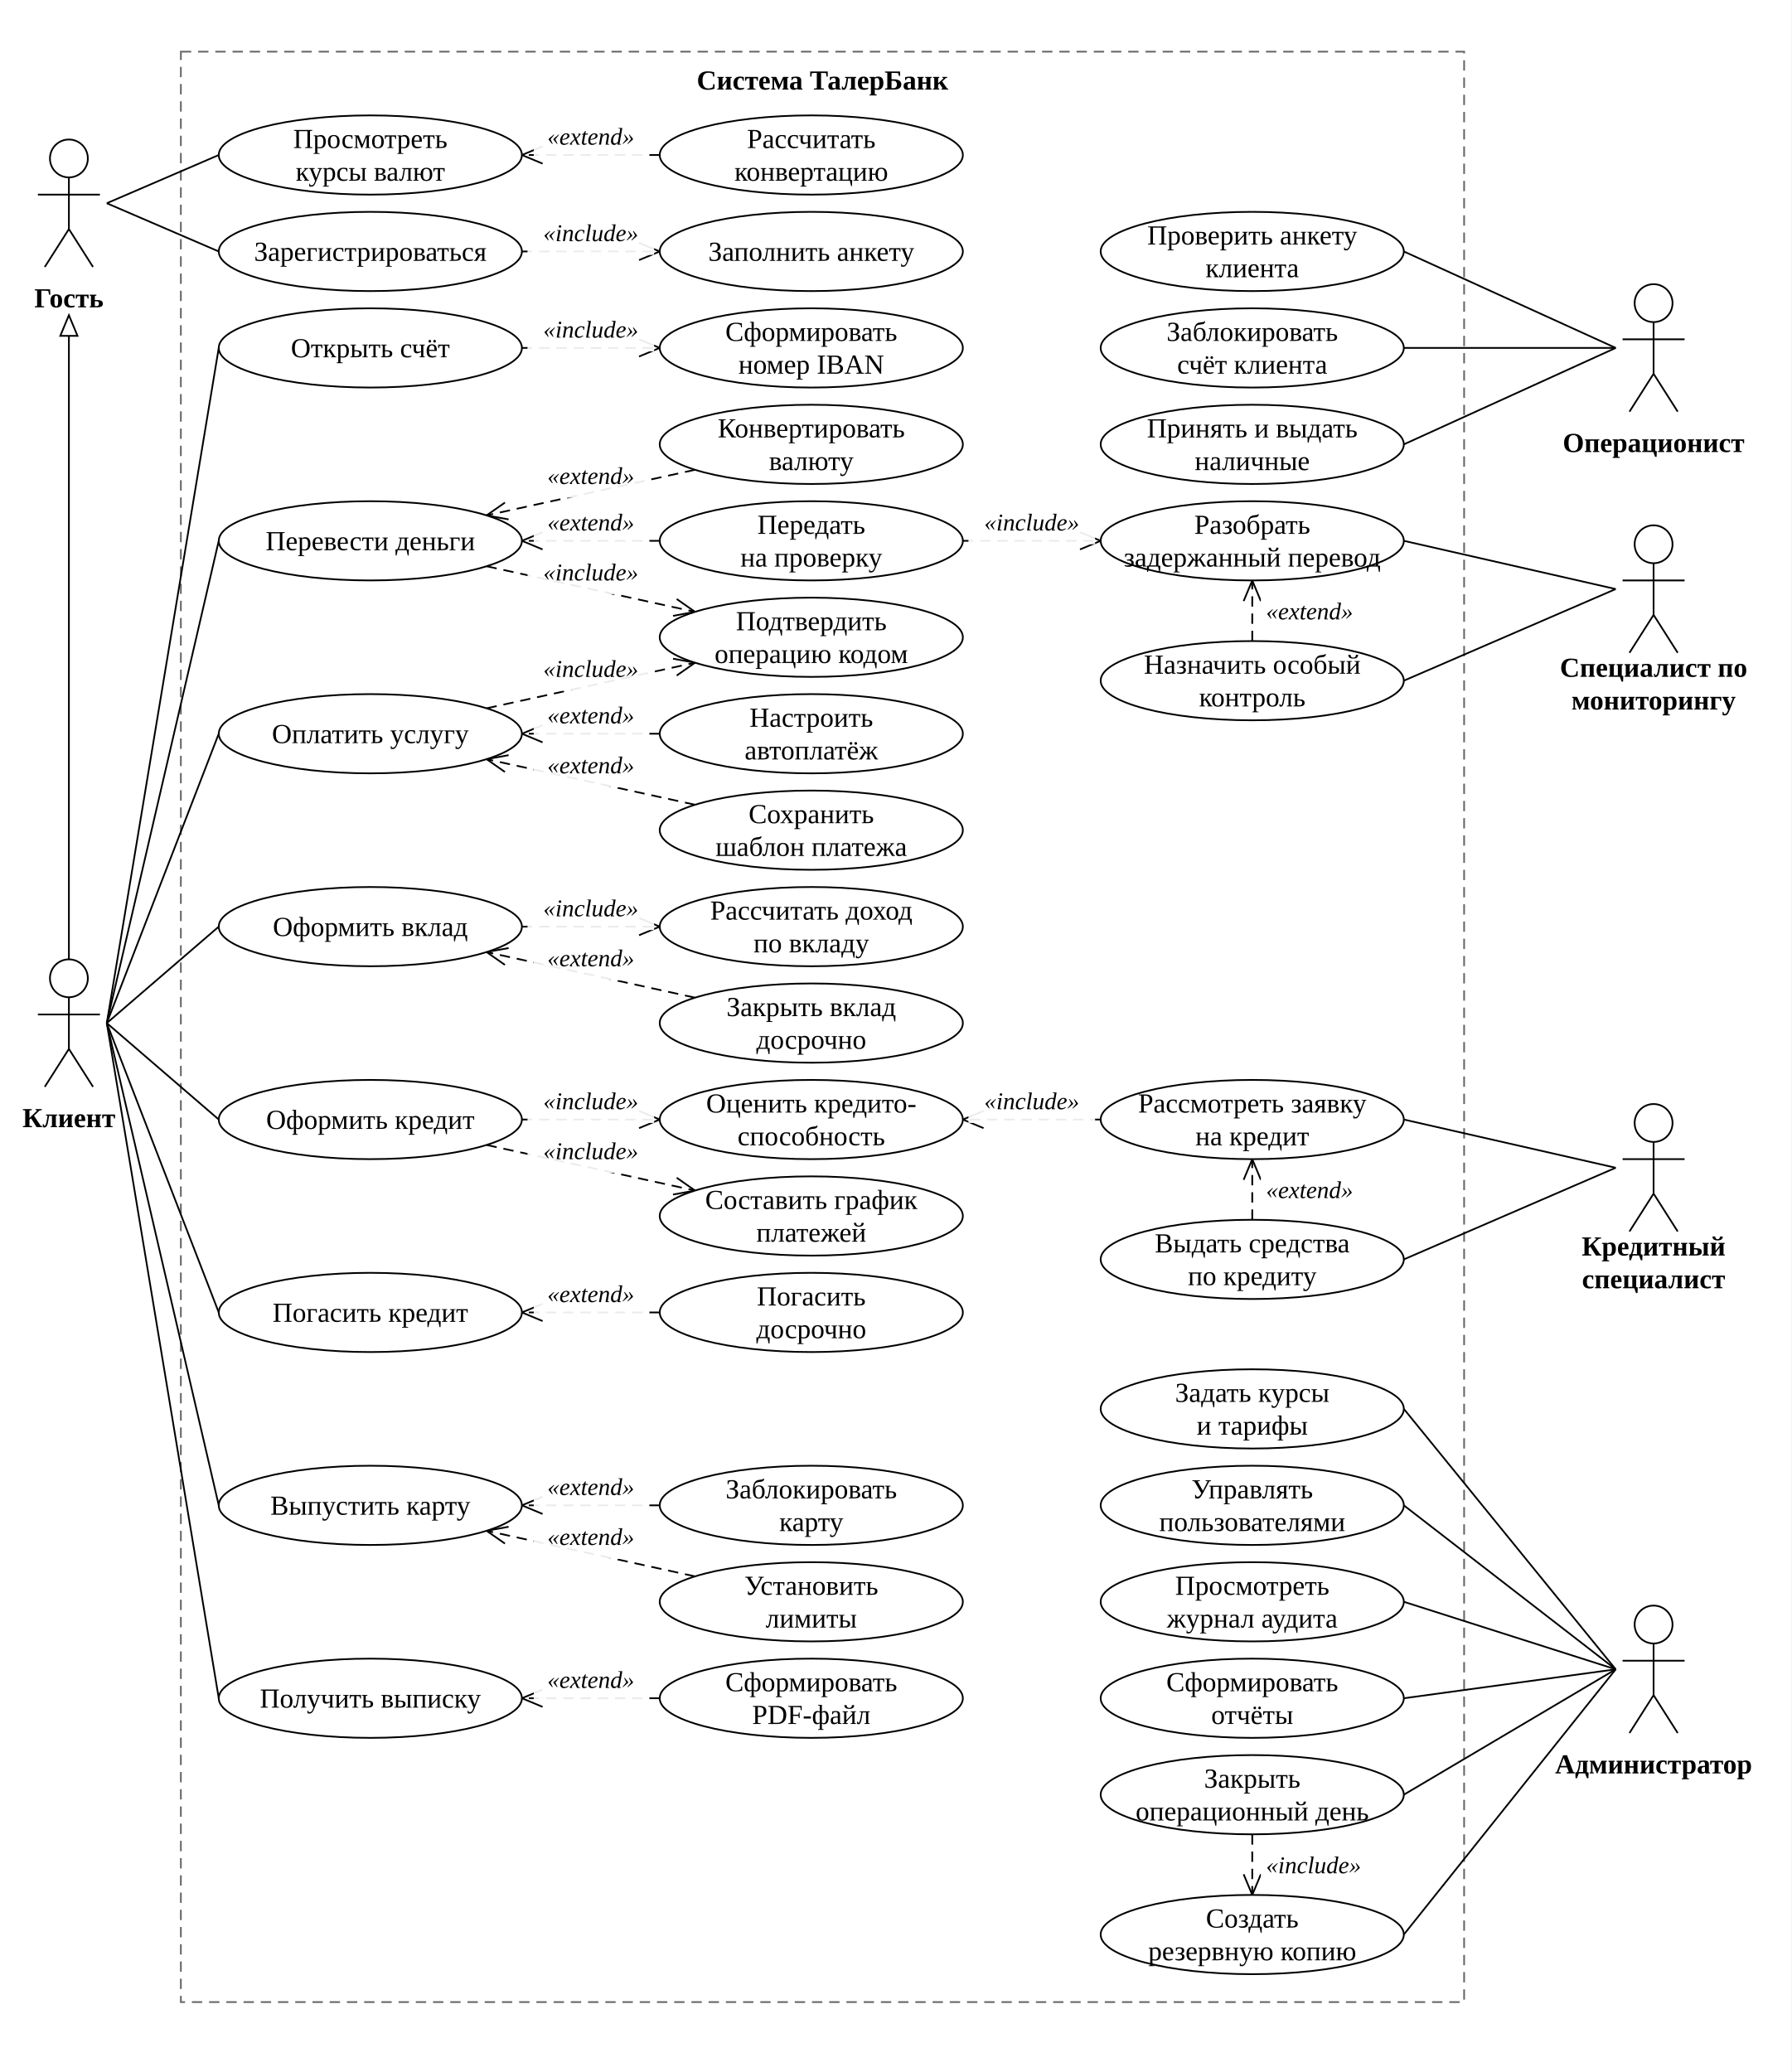
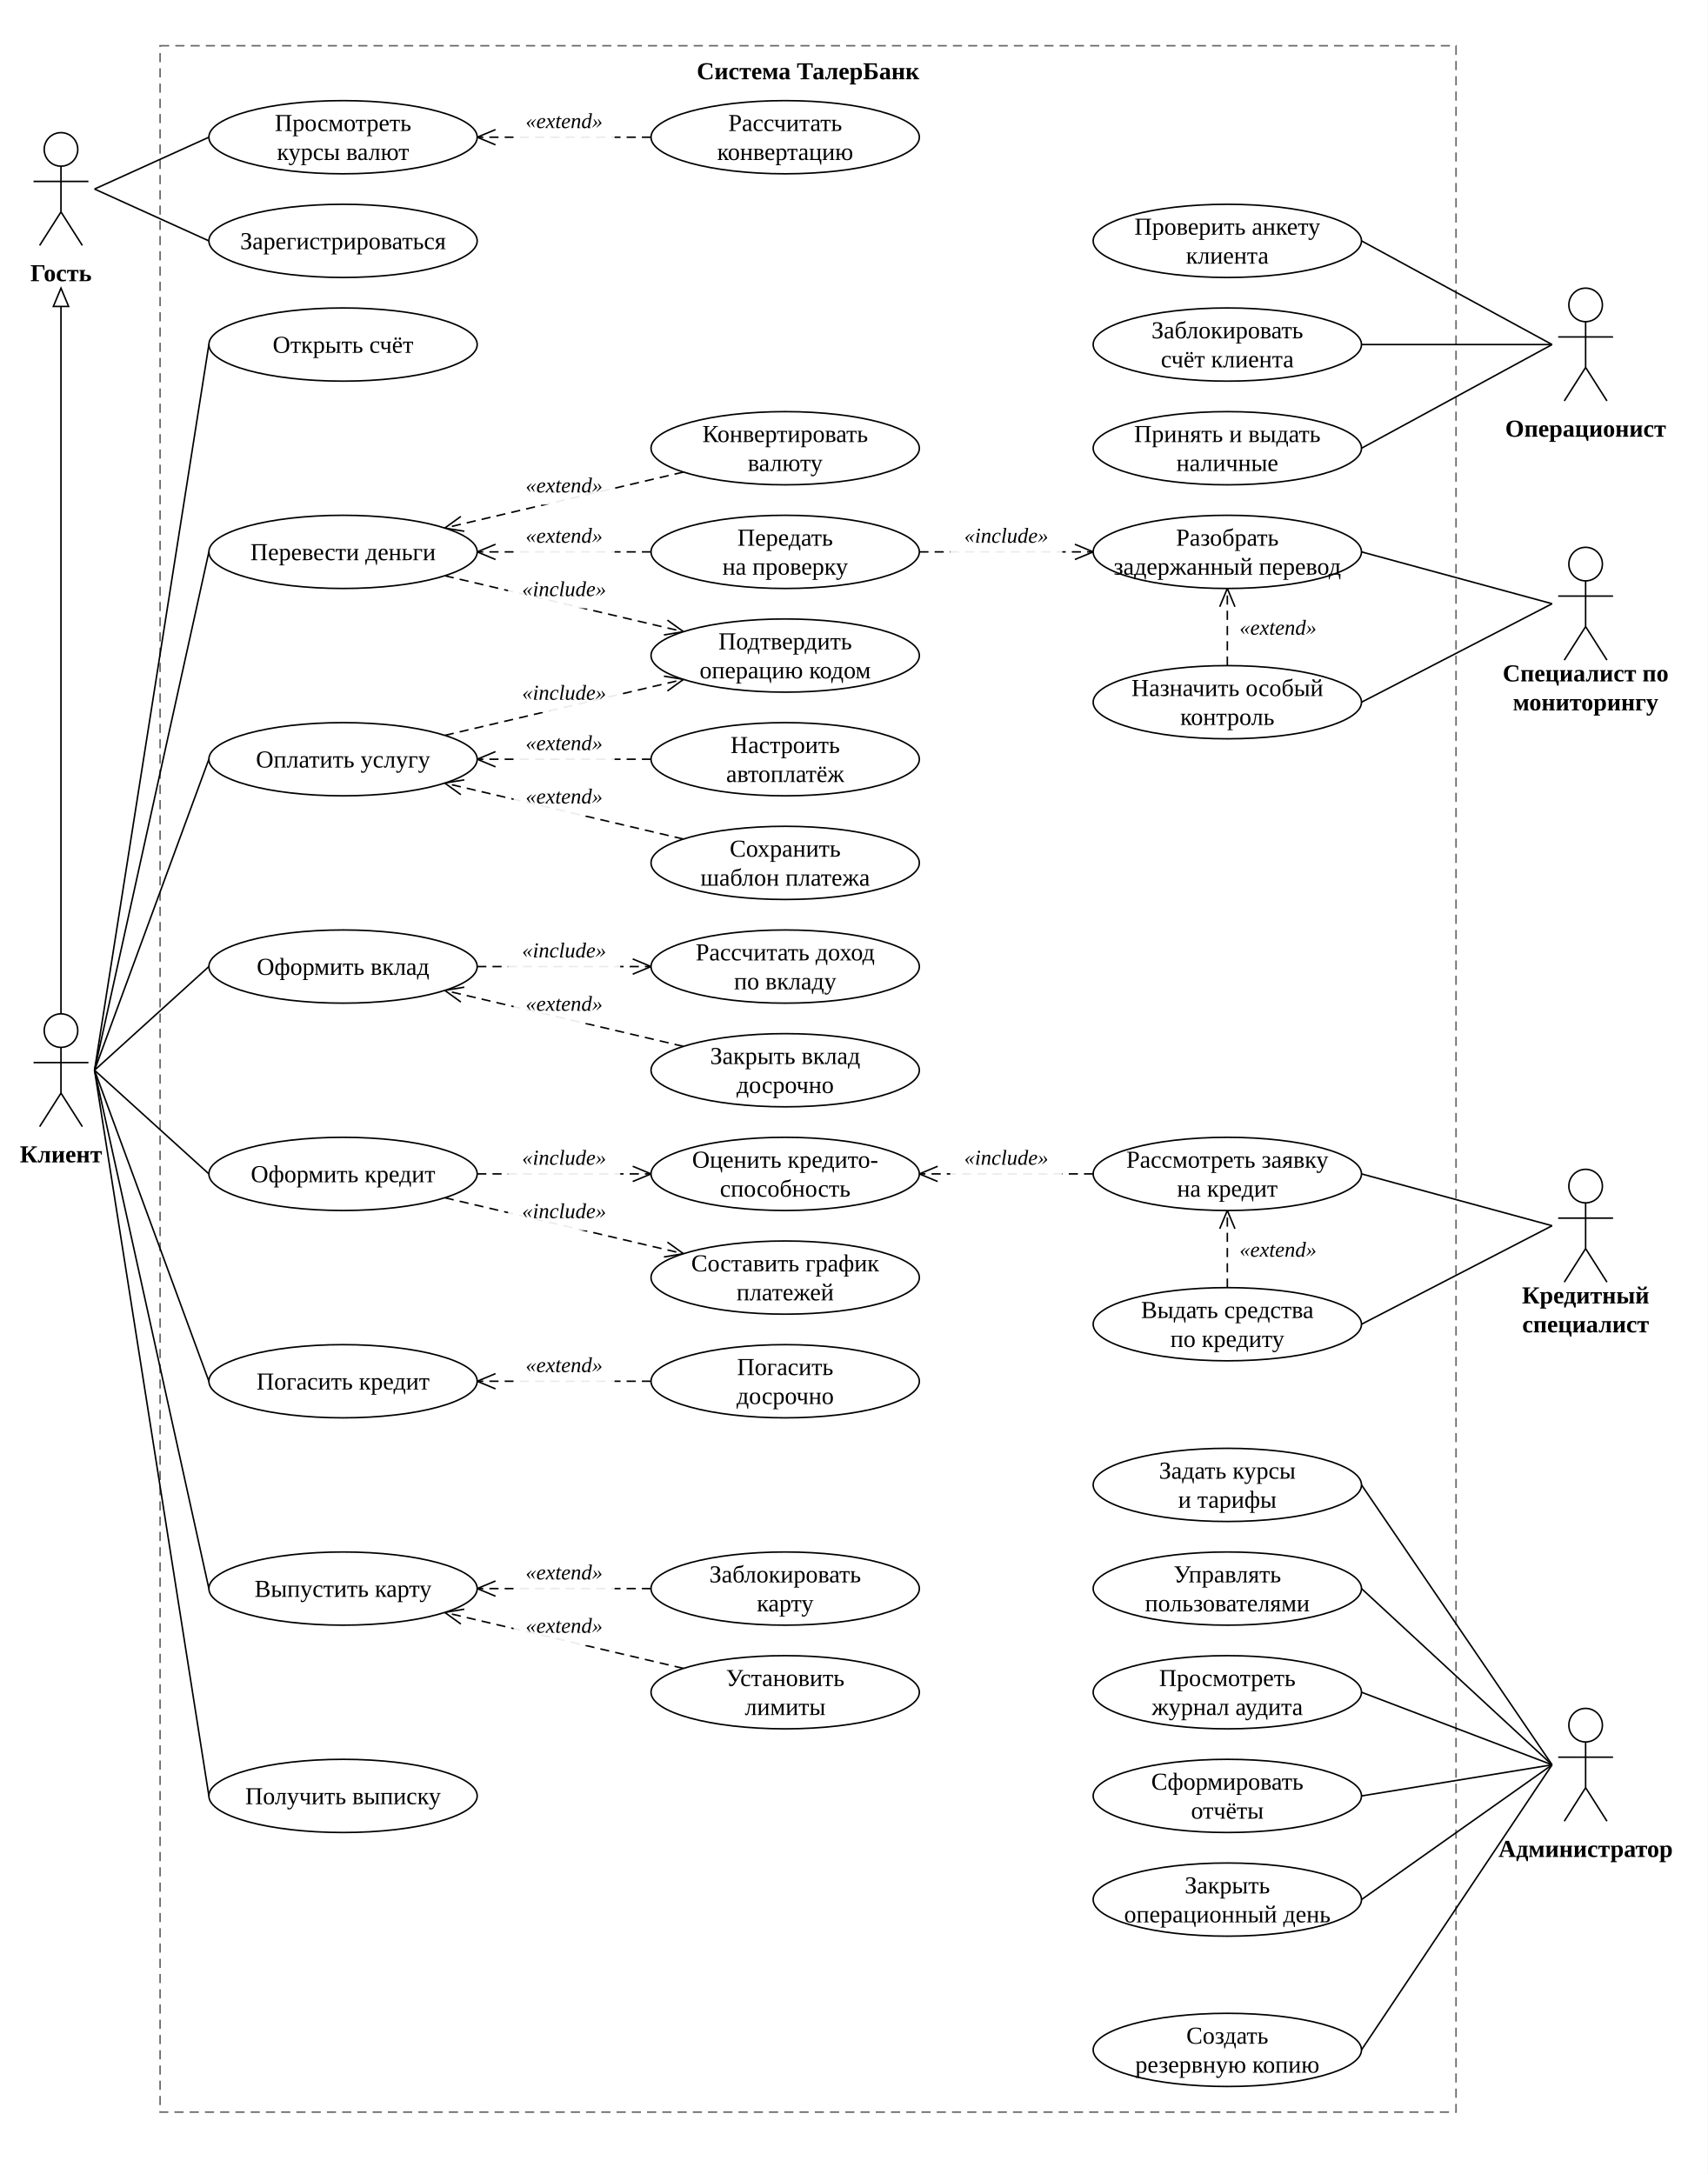
- <svg xmlns="http://www.w3.org/2000/svg" width="1040" height="1203" viewBox="0 0 1040 1203" font-family="Times New Roman, serif">
+ <svg xmlns="http://www.w3.org/2000/svg" width="1120" height="1426" viewBox="0 0 1120 1426" font-family="Times New Roman, serif">
  <rect width="100%" height="100%" fill="#ffffff" />
-   <rect x="105" y="30" width="745" height="1132.4" fill="none" stroke="#666" stroke-dasharray="6 4" />
-   <text x="477.5" y="52" font-size="16" font-weight="bold" text-anchor="middle">Система ТалерБанк</text>
-   <path d="M303,146 L383,146" fill="none" stroke="#000" stroke-dasharray="6 4" />
-   <polyline points="371,151 383,146 371,141" fill="none" stroke="#000" />
-   <rect x="306.24" y="126" width="73.52" height="22" fill="#fff" opacity="0.92" />
-   <text x="343" y="140" font-size="14" text-anchor="middle" font-style="italic">«include»</text>
-   <path d="M303,202 L383,202" fill="none" stroke="#000" stroke-dasharray="6 4" />
-   <polyline points="371,207 383,202 371,197" fill="none" stroke="#000" />
-   <rect x="306.24" y="182" width="73.52" height="22" fill="#fff" opacity="0.92" />
-   <text x="343" y="196" font-size="14" text-anchor="middle" font-style="italic">«include»</text>
-   <path d="M282.483,328.762 L403.517,355.238" fill="none" stroke="#000" stroke-dasharray="6 4" />
-   <polyline points="390.726,357.558 403.517,355.238 392.863,347.789" fill="none" stroke="#000" />
-   <rect x="306.24" y="323" width="73.52" height="22" fill="#fff" opacity="0.92" />
-   <text x="343" y="337" font-size="14" text-anchor="middle" font-style="italic">«include»</text>
-   <path d="M282.483,411.238 L403.517,384.762" fill="none" stroke="#000" stroke-dasharray="6 4" />
-   <polyline points="392.863,392.211 403.517,384.762 390.726,382.442" fill="none" stroke="#000" />
-   <rect x="306.24" y="379" width="73.52" height="22" fill="#fff" opacity="0.92" />
-   <text x="343" y="393" font-size="14" text-anchor="middle" font-style="italic">«include»</text>
-   <path d="M303,538 L383,538" fill="none" stroke="#000" stroke-dasharray="6 4" />
-   <polyline points="371,543 383,538 371,533" fill="none" stroke="#000" />
-   <rect x="306.24" y="518" width="73.52" height="22" fill="#fff" opacity="0.92" />
-   <text x="343" y="532" font-size="14" text-anchor="middle" font-style="italic">«include»</text>
-   <path d="M303,650 L383,650" fill="none" stroke="#000" stroke-dasharray="6 4" />
-   <polyline points="371,655 383,650 371,645" fill="none" stroke="#000" />
-   <rect x="306.24" y="630" width="73.52" height="22" fill="#fff" opacity="0.92" />
-   <text x="343" y="644" font-size="14" text-anchor="middle" font-style="italic">«include»</text>
-   <path d="M282.483,664.762 L403.517,691.238" fill="none" stroke="#000" stroke-dasharray="6 4" />
-   <polyline points="390.726,693.558 403.517,691.238 392.863,683.789" fill="none" stroke="#000" />
-   <rect x="306.24" y="659" width="73.52" height="22" fill="#fff" opacity="0.92" />
-   <text x="343" y="673" font-size="14" text-anchor="middle" font-style="italic">«include»</text>
-   <path d="M639,650 L559,650" fill="none" stroke="#000" stroke-dasharray="6 4" />
-   <polyline points="571,645 559,650 571,655" fill="none" stroke="#000" />
-   <rect x="562.24" y="630" width="73.52" height="22" fill="#fff" opacity="0.92" />
-   <text x="599" y="644" font-size="14" text-anchor="middle" font-style="italic">«include»</text>
-   <path d="M559,314 L639,314" fill="none" stroke="#000" stroke-dasharray="6 4" />
-   <polyline points="627,319 639,314 627,309" fill="none" stroke="#000" />
-   <rect x="562.24" y="294" width="73.52" height="22" fill="#fff" opacity="0.92" />
-   <text x="599" y="308" font-size="14" text-anchor="middle" font-style="italic">«include»</text>
-   <path d="M727,1065 L727,1100.2" fill="none" stroke="#000" stroke-dasharray="6 4" />
-   <polyline points="722,1088.2 727,1100.2 732,1088.2" fill="none" stroke="#000" />
-   <rect x="732" y="1073.6" width="73.52" height="22" fill="#fff" opacity="0.92" />
-   <text x="735" y="1087.6" font-size="14" text-anchor="start" font-style="italic">«include»</text>
-   <path d="M383,90 L303,90" fill="none" stroke="#000" stroke-dasharray="6 4" />
-   <polyline points="315,85 303,90 315,95" fill="none" stroke="#000" />
-   <rect x="309.88" y="70" width="66.24" height="22" fill="#fff" opacity="0.92" />
-   <text x="343" y="84" font-size="14" text-anchor="middle" font-style="italic">«extend»</text>
-   <path d="M403.517,272.762 L282.483,299.238" fill="none" stroke="#000" stroke-dasharray="6 4" />
-   <polyline points="293.137,291.789 282.483,299.238 295.274,301.558" fill="none" stroke="#000" />
-   <rect x="309.88" y="267" width="66.24" height="22" fill="#fff" opacity="0.92" />
-   <text x="343" y="281" font-size="14" text-anchor="middle" font-style="italic">«extend»</text>
-   <path d="M383,314 L303,314" fill="none" stroke="#000" stroke-dasharray="6 4" />
-   <polyline points="315,309 303,314 315,319" fill="none" stroke="#000" />
-   <rect x="309.88" y="294" width="66.24" height="22" fill="#fff" opacity="0.92" />
-   <text x="343" y="308" font-size="14" text-anchor="middle" font-style="italic">«extend»</text>
-   <path d="M383,426 L303,426" fill="none" stroke="#000" stroke-dasharray="6 4" />
-   <polyline points="315,421 303,426 315,431" fill="none" stroke="#000" />
-   <rect x="309.88" y="406" width="66.24" height="22" fill="#fff" opacity="0.92" />
-   <text x="343" y="420" font-size="14" text-anchor="middle" font-style="italic">«extend»</text>
-   <path d="M403.517,467.238 L282.483,440.762" fill="none" stroke="#000" stroke-dasharray="6 4" />
-   <polyline points="295.274,438.442 282.483,440.762 293.137,448.211" fill="none" stroke="#000" />
-   <rect x="309.88" y="435" width="66.24" height="22" fill="#fff" opacity="0.92" />
-   <text x="343" y="449" font-size="14" text-anchor="middle" font-style="italic">«extend»</text>
-   <path d="M403.517,579.238 L282.483,552.762" fill="none" stroke="#000" stroke-dasharray="6 4" />
-   <polyline points="295.274,550.442 282.483,552.762 293.137,560.211" fill="none" stroke="#000" />
-   <rect x="309.88" y="547" width="66.24" height="22" fill="#fff" opacity="0.92" />
-   <text x="343" y="561" font-size="14" text-anchor="middle" font-style="italic">«extend»</text>
-   <path d="M383,762 L303,762" fill="none" stroke="#000" stroke-dasharray="6 4" />
-   <polyline points="315,757 303,762 315,767" fill="none" stroke="#000" />
-   <rect x="309.88" y="742" width="66.24" height="22" fill="#fff" opacity="0.92" />
-   <text x="343" y="756" font-size="14" text-anchor="middle" font-style="italic">«extend»</text>
-   <path d="M383,874 L303,874" fill="none" stroke="#000" stroke-dasharray="6 4" />
-   <polyline points="315,869 303,874 315,879" fill="none" stroke="#000" />
-   <rect x="309.88" y="854" width="66.24" height="22" fill="#fff" opacity="0.92" />
-   <text x="343" y="868" font-size="14" text-anchor="middle" font-style="italic">«extend»</text>
-   <path d="M403.517,915.238 L282.483,888.762" fill="none" stroke="#000" stroke-dasharray="6 4" />
-   <polyline points="295.274,886.442 282.483,888.762 293.137,896.211" fill="none" stroke="#000" />
-   <rect x="309.88" y="883" width="66.24" height="22" fill="#fff" opacity="0.92" />
-   <text x="343" y="897" font-size="14" text-anchor="middle" font-style="italic">«extend»</text>
-   <path d="M383,986 L303,986" fill="none" stroke="#000" stroke-dasharray="6 4" />
-   <polyline points="315,981 303,986 315,991" fill="none" stroke="#000" />
-   <rect x="309.88" y="966" width="66.24" height="22" fill="#fff" opacity="0.92" />
-   <text x="343" y="980" font-size="14" text-anchor="middle" font-style="italic">«extend»</text>
-   <path d="M727,372.2 L727,337" fill="none" stroke="#000" stroke-dasharray="6 4" />
-   <polyline points="732,349 727,337 722,349" fill="none" stroke="#000" />
-   <rect x="732" y="345.6" width="66.24" height="22" fill="#fff" opacity="0.92" />
-   <text x="735" y="359.6" font-size="14" text-anchor="start" font-style="italic">«extend»</text>
-   <path d="M727,708.2 L727,673" fill="none" stroke="#000" stroke-dasharray="6 4" />
-   <polyline points="732,685 727,673 722,685" fill="none" stroke="#000" />
-   <rect x="732" y="681.6" width="66.24" height="22" fill="#fff" opacity="0.92" />
-   <text x="735" y="695.6" font-size="14" text-anchor="start" font-style="italic">«extend»</text>
-   <path d="M40,557 L40,183" fill="none" stroke="#000" />
-   <polygon points="40,183 45,195 35,195" fill="#fff" stroke="#000" />
-   <path d="M62,118 L127,90" fill="none" stroke="#000" />
-   <path d="M62,118 L127,146" fill="none" stroke="#000" />
-   <path d="M62,594 L127,202" fill="none" stroke="#000" />
-   <path d="M62,594 L127,314" fill="none" stroke="#000" />
-   <path d="M62,594 L127,426" fill="none" stroke="#000" />
-   <path d="M62,594 L127,538" fill="none" stroke="#000" />
-   <path d="M62,594 L127,650" fill="none" stroke="#000" />
-   <path d="M62,594 L127,762" fill="none" stroke="#000" />
-   <path d="M62,594 L127,874" fill="none" stroke="#000" />
-   <path d="M62,594 L127,986" fill="none" stroke="#000" />
-   <path d="M938,202 L815,146" fill="none" stroke="#000" />
-   <path d="M938,202 L815,202" fill="none" stroke="#000" />
-   <path d="M938,202 L815,258" fill="none" stroke="#000" />
-   <path d="M938,342 L815,314" fill="none" stroke="#000" />
-   <path d="M938,342 L815,395.2" fill="none" stroke="#000" />
-   <path d="M938,678 L815,650" fill="none" stroke="#000" />
-   <path d="M938,678 L815,731.2" fill="none" stroke="#000" />
-   <path d="M938,969.2 L815,818" fill="none" stroke="#000" />
-   <path d="M938,969.2 L815,874" fill="none" stroke="#000" />
-   <path d="M938,969.2 L815,930" fill="none" stroke="#000" />
-   <path d="M938,969.2 L815,986" fill="none" stroke="#000" />
-   <path d="M938,969.2 L815,1042" fill="none" stroke="#000" />
-   <path d="M938,969.2 L815,1123.2" fill="none" stroke="#000" />
-   <ellipse cx="215" cy="90" rx="88" ry="23" fill="#fff" stroke="#000" />
-   <text x="215" y="85.94" font-size="16" text-anchor="middle">Просмотреть</text>
-   <text x="215" y="104.94" font-size="16" text-anchor="middle">курсы валют</text>
-   <ellipse cx="215" cy="146" rx="88" ry="23" fill="#fff" stroke="#000" />
-   <text x="215" y="151.44" font-size="16" text-anchor="middle">Зарегистрироваться</text>
-   <ellipse cx="215" cy="202" rx="88" ry="23" fill="#fff" stroke="#000" />
-   <text x="215" y="207.44" font-size="16" text-anchor="middle">Открыть счёт</text>
-   <ellipse cx="215" cy="314" rx="88" ry="23" fill="#fff" stroke="#000" />
-   <text x="215" y="319.44" font-size="16" text-anchor="middle">Перевести деньги</text>
-   <ellipse cx="215" cy="426" rx="88" ry="23" fill="#fff" stroke="#000" />
-   <text x="215" y="431.44" font-size="16" text-anchor="middle">Оплатить услугу</text>
-   <ellipse cx="215" cy="538" rx="88" ry="23" fill="#fff" stroke="#000" />
-   <text x="215" y="543.44" font-size="16" text-anchor="middle">Оформить вклад</text>
-   <ellipse cx="215" cy="650" rx="88" ry="23" fill="#fff" stroke="#000" />
-   <text x="215" y="655.44" font-size="16" text-anchor="middle">Оформить кредит</text>
-   <ellipse cx="215" cy="762" rx="88" ry="23" fill="#fff" stroke="#000" />
-   <text x="215" y="767.44" font-size="16" text-anchor="middle">Погасить кредит</text>
-   <ellipse cx="215" cy="874" rx="88" ry="23" fill="#fff" stroke="#000" />
-   <text x="215" y="879.44" font-size="16" text-anchor="middle">Выпустить карту</text>
-   <ellipse cx="215" cy="986" rx="88" ry="23" fill="#fff" stroke="#000" />
-   <text x="215" y="991.44" font-size="16" text-anchor="middle">Получить выписку</text>
-   <ellipse cx="471" cy="90" rx="88" ry="23" fill="#fff" stroke="#000" />
-   <text x="471" y="85.94" font-size="16" text-anchor="middle">Рассчитать</text>
-   <text x="471" y="104.94" font-size="16" text-anchor="middle">конвертацию</text>
-   <ellipse cx="471" cy="146" rx="88" ry="23" fill="#fff" stroke="#000" />
-   <text x="471" y="151.44" font-size="16" text-anchor="middle">Заполнить анкету</text>
-   <ellipse cx="471" cy="202" rx="88" ry="23" fill="#fff" stroke="#000" />
-   <text x="471" y="197.94" font-size="16" text-anchor="middle">Сформировать</text>
-   <text x="471" y="216.94" font-size="16" text-anchor="middle">номер IBAN</text>
-   <ellipse cx="471" cy="258" rx="88" ry="23" fill="#fff" stroke="#000" />
-   <text x="471" y="253.94" font-size="16" text-anchor="middle">Конвертировать</text>
-   <text x="471" y="272.94" font-size="16" text-anchor="middle">валюту</text>
-   <ellipse cx="471" cy="314" rx="88" ry="23" fill="#fff" stroke="#000" />
-   <text x="471" y="309.94" font-size="16" text-anchor="middle">Передать</text>
-   <text x="471" y="328.94" font-size="16" text-anchor="middle">на проверку</text>
-   <ellipse cx="471" cy="370" rx="88" ry="23" fill="#fff" stroke="#000" />
-   <text x="471" y="365.94" font-size="16" text-anchor="middle">Подтвердить</text>
-   <text x="471" y="384.94" font-size="16" text-anchor="middle">операцию кодом</text>
-   <ellipse cx="471" cy="426" rx="88" ry="23" fill="#fff" stroke="#000" />
-   <text x="471" y="421.94" font-size="16" text-anchor="middle">Настроить</text>
-   <text x="471" y="440.94" font-size="16" text-anchor="middle">автоплатёж</text>
-   <ellipse cx="471" cy="482" rx="88" ry="23" fill="#fff" stroke="#000" />
-   <text x="471" y="477.94" font-size="16" text-anchor="middle">Сохранить</text>
-   <text x="471" y="496.94" font-size="16" text-anchor="middle">шаблон платежа</text>
-   <ellipse cx="471" cy="538" rx="88" ry="23" fill="#fff" stroke="#000" />
-   <text x="471" y="533.94" font-size="16" text-anchor="middle">Рассчитать доход</text>
-   <text x="471" y="552.94" font-size="16" text-anchor="middle">по вкладу</text>
-   <ellipse cx="471" cy="594" rx="88" ry="23" fill="#fff" stroke="#000" />
-   <text x="471" y="589.94" font-size="16" text-anchor="middle">Закрыть вклад</text>
-   <text x="471" y="608.94" font-size="16" text-anchor="middle">досрочно</text>
-   <ellipse cx="471" cy="650" rx="88" ry="23" fill="#fff" stroke="#000" />
-   <text x="471" y="645.94" font-size="16" text-anchor="middle">Оценить кредито-</text>
-   <text x="471" y="664.94" font-size="16" text-anchor="middle">способность</text>
-   <ellipse cx="471" cy="706" rx="88" ry="23" fill="#fff" stroke="#000" />
-   <text x="471" y="701.94" font-size="16" text-anchor="middle">Составить график</text>
-   <text x="471" y="720.94" font-size="16" text-anchor="middle">платежей</text>
-   <ellipse cx="471" cy="762" rx="88" ry="23" fill="#fff" stroke="#000" />
-   <text x="471" y="757.94" font-size="16" text-anchor="middle">Погасить</text>
-   <text x="471" y="776.94" font-size="16" text-anchor="middle">досрочно</text>
-   <ellipse cx="471" cy="874" rx="88" ry="23" fill="#fff" stroke="#000" />
-   <text x="471" y="869.94" font-size="16" text-anchor="middle">Заблокировать</text>
-   <text x="471" y="888.94" font-size="16" text-anchor="middle">карту</text>
-   <ellipse cx="471" cy="930" rx="88" ry="23" fill="#fff" stroke="#000" />
-   <text x="471" y="925.94" font-size="16" text-anchor="middle">Установить</text>
-   <text x="471" y="944.94" font-size="16" text-anchor="middle">лимиты</text>
-   <ellipse cx="471" cy="986" rx="88" ry="23" fill="#fff" stroke="#000" />
-   <text x="471" y="981.94" font-size="16" text-anchor="middle">Сформировать</text>
-   <text x="471" y="1000.94" font-size="16" text-anchor="middle">PDF-файл</text>
-   <ellipse cx="727" cy="146" rx="88" ry="23" fill="#fff" stroke="#000" />
-   <text x="727" y="141.94" font-size="16" text-anchor="middle">Проверить анкету</text>
-   <text x="727" y="160.94" font-size="16" text-anchor="middle">клиента</text>
-   <ellipse cx="727" cy="202" rx="88" ry="23" fill="#fff" stroke="#000" />
-   <text x="727" y="197.94" font-size="16" text-anchor="middle">Заблокировать</text>
-   <text x="727" y="216.94" font-size="16" text-anchor="middle">счёт клиента</text>
-   <ellipse cx="727" cy="258" rx="88" ry="23" fill="#fff" stroke="#000" />
-   <text x="727" y="253.94" font-size="16" text-anchor="middle">Принять и выдать</text>
-   <text x="727" y="272.94" font-size="16" text-anchor="middle">наличные</text>
-   <ellipse cx="727" cy="314" rx="88" ry="23" fill="#fff" stroke="#000" />
-   <text x="727" y="309.94" font-size="16" text-anchor="middle">Разобрать</text>
-   <text x="727" y="328.94" font-size="16" text-anchor="middle">задержанный перевод</text>
-   <ellipse cx="727" cy="395.2" rx="88" ry="23" fill="#fff" stroke="#000" />
-   <text x="727" y="391.14" font-size="16" text-anchor="middle">Назначить особый</text>
-   <text x="727" y="410.14" font-size="16" text-anchor="middle">контроль</text>
-   <ellipse cx="727" cy="650" rx="88" ry="23" fill="#fff" stroke="#000" />
-   <text x="727" y="645.94" font-size="16" text-anchor="middle">Рассмотреть заявку</text>
-   <text x="727" y="664.94" font-size="16" text-anchor="middle">на кредит</text>
-   <ellipse cx="727" cy="731.2" rx="88" ry="23" fill="#fff" stroke="#000" />
-   <text x="727" y="727.14" font-size="16" text-anchor="middle">Выдать средства</text>
-   <text x="727" y="746.14" font-size="16" text-anchor="middle">по кредиту</text>
-   <ellipse cx="727" cy="818" rx="88" ry="23" fill="#fff" stroke="#000" />
-   <text x="727" y="813.94" font-size="16" text-anchor="middle">Задать курсы</text>
-   <text x="727" y="832.94" font-size="16" text-anchor="middle">и тарифы</text>
-   <ellipse cx="727" cy="874" rx="88" ry="23" fill="#fff" stroke="#000" />
-   <text x="727" y="869.94" font-size="16" text-anchor="middle">Управлять</text>
-   <text x="727" y="888.94" font-size="16" text-anchor="middle">пользователями</text>
-   <ellipse cx="727" cy="930" rx="88" ry="23" fill="#fff" stroke="#000" />
-   <text x="727" y="925.94" font-size="16" text-anchor="middle">Просмотреть</text>
-   <text x="727" y="944.94" font-size="16" text-anchor="middle">журнал аудита</text>
-   <ellipse cx="727" cy="986" rx="88" ry="23" fill="#fff" stroke="#000" />
-   <text x="727" y="981.94" font-size="16" text-anchor="middle">Сформировать</text>
-   <text x="727" y="1000.94" font-size="16" text-anchor="middle">отчёты</text>
-   <ellipse cx="727" cy="1042" rx="88" ry="23" fill="#fff" stroke="#000" />
-   <text x="727" y="1037.94" font-size="16" text-anchor="middle">Закрыть</text>
-   <text x="727" y="1056.94" font-size="16" text-anchor="middle">операционный день</text>
-   <ellipse cx="727" cy="1123.2" rx="88" ry="23" fill="#fff" stroke="#000" />
-   <text x="727" y="1119.14" font-size="16" text-anchor="middle">Создать</text>
-   <text x="727" y="1138.14" font-size="16" text-anchor="middle">резервную копию</text>
-   <circle cx="40" cy="92" r="11" fill="#fff" stroke="#000" />
-   <path d="M40,103 V133 M22,113 H58 M40,133 L26,155 M40,133 L54,155" stroke="#000" fill="none" />
-   <text x="40" y="178.44" font-size="16" text-anchor="middle" font-weight="bold">Гость</text>
-   <circle cx="40" cy="568" r="11" fill="#fff" stroke="#000" />
-   <path d="M40,579 V609 M22,589 H58 M40,609 L26,631 M40,609 L54,631" stroke="#000" fill="none" />
-   <text x="40" y="654.44" font-size="16" text-anchor="middle" font-weight="bold">Клиент</text>
-   <circle cx="960" cy="176" r="11" fill="#fff" stroke="#000" />
-   <path d="M960,187 V217 M942,197 H978 M960,217 L946,239 M960,217 L974,239" stroke="#000" fill="none" />
-   <text x="960" y="262.44" font-size="16" text-anchor="middle" font-weight="bold">Операционист</text>
-   <circle cx="960" cy="316" r="11" fill="#fff" stroke="#000" />
-   <path d="M960,327 V357 M942,337 H978 M960,357 L946,379 M960,357 L974,379" stroke="#000" fill="none" />
-   <text x="960" y="392.94" font-size="16" text-anchor="middle" font-weight="bold">Специалист по</text>
-   <text x="960" y="411.94" font-size="16" text-anchor="middle" font-weight="bold">мониторингу</text>
-   <circle cx="960" cy="652" r="11" fill="#fff" stroke="#000" />
-   <path d="M960,663 V693 M942,673 H978 M960,693 L946,715 M960,693 L974,715" stroke="#000" fill="none" />
-   <text x="960" y="728.94" font-size="16" text-anchor="middle" font-weight="bold">Кредитный</text>
-   <text x="960" y="747.94" font-size="16" text-anchor="middle" font-weight="bold">специалист</text>
-   <circle cx="960" cy="943.2" r="11" fill="#fff" stroke="#000" />
-   <path d="M960,954.2 V984.2 M942,964.2 H978 M960,984.2 L946,1006.2 M960,984.2 L974,1006.2" stroke="#000" fill="none" />
-   <text x="960" y="1029.64" font-size="16" text-anchor="middle" font-weight="bold">Администратор</text>
+   <rect x="105" y="30" width="850" height="1355.4" fill="none" stroke="#666" stroke-dasharray="6 4" />
+   <text x="530" y="52" font-size="16" font-weight="bold" text-anchor="middle">Система ТалерБанк</text>
+   <path d="M291.728,377.647 L448.272,414.353" fill="none" stroke="#000" stroke-dasharray="6 4" />
+   <polyline points="435.448,416.482 448.272,414.353 437.73,406.746" fill="none" stroke="#000" />
+   <rect x="333.24" y="377" width="73.52" height="22" fill="#fff" opacity="0.92" />
+   <text x="370" y="391" font-size="14" text-anchor="middle" font-style="italic">«include»</text>
+   <path d="M291.728,482.353 L448.272,445.647" fill="none" stroke="#000" stroke-dasharray="6 4" />
+   <polyline points="437.73,453.254 448.272,445.647 435.448,443.518" fill="none" stroke="#000" />
+   <rect x="333.24" y="445" width="73.52" height="22" fill="#fff" opacity="0.92" />
+   <text x="370" y="459" font-size="14" text-anchor="middle" font-style="italic">«include»</text>
+   <path d="M313,634 L427,634" fill="none" stroke="#000" stroke-dasharray="6 4" />
+   <polyline points="415,639 427,634 415,629" fill="none" stroke="#000" />
+   <rect x="333.24" y="614" width="73.52" height="22" fill="#fff" opacity="0.92" />
+   <text x="370" y="628" font-size="14" text-anchor="middle" font-style="italic">«include»</text>
+   <path d="M313,770 L427,770" fill="none" stroke="#000" stroke-dasharray="6 4" />
+   <polyline points="415,775 427,770 415,765" fill="none" stroke="#000" />
+   <rect x="333.24" y="750" width="73.52" height="22" fill="#fff" opacity="0.92" />
+   <text x="370" y="764" font-size="14" text-anchor="middle" font-style="italic">«include»</text>
+   <path d="M291.728,785.647 L448.272,822.353" fill="none" stroke="#000" stroke-dasharray="6 4" />
+   <polyline points="435.448,824.482 448.272,822.353 437.73,814.746" fill="none" stroke="#000" />
+   <rect x="333.24" y="785" width="73.52" height="22" fill="#fff" opacity="0.92" />
+   <text x="370" y="799" font-size="14" text-anchor="middle" font-style="italic">«include»</text>
+   <path d="M717,770 L603,770" fill="none" stroke="#000" stroke-dasharray="6 4" />
+   <polyline points="615,765 603,770 615,775" fill="none" stroke="#000" />
+   <rect x="623.24" y="750" width="73.52" height="22" fill="#fff" opacity="0.92" />
+   <text x="660" y="764" font-size="14" text-anchor="middle" font-style="italic">«include»</text>
+   <path d="M603,362 L717,362" fill="none" stroke="#000" stroke-dasharray="6 4" />
+   <polyline points="705,367 717,362 705,357" fill="none" stroke="#000" />
+   <rect x="623.24" y="342" width="73.52" height="22" fill="#fff" opacity="0.92" />
+   <text x="660" y="356" font-size="14" text-anchor="middle" font-style="italic">«include»</text>
+   <path d="M427,90 L313,90" fill="none" stroke="#000" stroke-dasharray="6 4" />
+   <polyline points="325,85 313,90 325,95" fill="none" stroke="#000" />
+   <rect x="336.88" y="70" width="66.24" height="22" fill="#fff" opacity="0.92" />
+   <text x="370" y="84" font-size="14" text-anchor="middle" font-style="italic">«extend»</text>
+   <path d="M448.272,309.647 L291.728,346.353" fill="none" stroke="#000" stroke-dasharray="6 4" />
+   <polyline points="302.27,338.746 291.728,346.353 304.552,348.482" fill="none" stroke="#000" />
+   <rect x="336.88" y="309" width="66.24" height="22" fill="#fff" opacity="0.92" />
+   <text x="370" y="323" font-size="14" text-anchor="middle" font-style="italic">«extend»</text>
+   <path d="M427,362 L313,362" fill="none" stroke="#000" stroke-dasharray="6 4" />
+   <polyline points="325,357 313,362 325,367" fill="none" stroke="#000" />
+   <rect x="336.88" y="342" width="66.24" height="22" fill="#fff" opacity="0.92" />
+   <text x="370" y="356" font-size="14" text-anchor="middle" font-style="italic">«extend»</text>
+   <path d="M427,498 L313,498" fill="none" stroke="#000" stroke-dasharray="6 4" />
+   <polyline points="325,493 313,498 325,503" fill="none" stroke="#000" />
+   <rect x="336.88" y="478" width="66.24" height="22" fill="#fff" opacity="0.92" />
+   <text x="370" y="492" font-size="14" text-anchor="middle" font-style="italic">«extend»</text>
+   <path d="M448.272,550.353 L291.728,513.647" fill="none" stroke="#000" stroke-dasharray="6 4" />
+   <polyline points="304.552,511.518 291.728,513.647 302.27,521.254" fill="none" stroke="#000" />
+   <rect x="336.88" y="513" width="66.24" height="22" fill="#fff" opacity="0.92" />
+   <text x="370" y="527" font-size="14" text-anchor="middle" font-style="italic">«extend»</text>
+   <path d="M448.272,686.353 L291.728,649.647" fill="none" stroke="#000" stroke-dasharray="6 4" />
+   <polyline points="304.552,647.518 291.728,649.647 302.27,657.254" fill="none" stroke="#000" />
+   <rect x="336.88" y="649" width="66.24" height="22" fill="#fff" opacity="0.92" />
+   <text x="370" y="663" font-size="14" text-anchor="middle" font-style="italic">«extend»</text>
+   <path d="M427,906 L313,906" fill="none" stroke="#000" stroke-dasharray="6 4" />
+   <polyline points="325,901 313,906 325,911" fill="none" stroke="#000" />
+   <rect x="336.88" y="886" width="66.24" height="22" fill="#fff" opacity="0.92" />
+   <text x="370" y="900" font-size="14" text-anchor="middle" font-style="italic">«extend»</text>
+   <path d="M427,1042 L313,1042" fill="none" stroke="#000" stroke-dasharray="6 4" />
+   <polyline points="325,1037 313,1042 325,1047" fill="none" stroke="#000" />
+   <rect x="336.88" y="1022" width="66.24" height="22" fill="#fff" opacity="0.92" />
+   <text x="370" y="1036" font-size="14" text-anchor="middle" font-style="italic">«extend»</text>
+   <path d="M448.272,1094.353 L291.728,1057.647" fill="none" stroke="#000" stroke-dasharray="6 4" />
+   <polyline points="304.552,1055.518 291.728,1057.647 302.27,1065.254" fill="none" stroke="#000" />
+   <rect x="336.88" y="1057" width="66.24" height="22" fill="#fff" opacity="0.92" />
+   <text x="370" y="1071" font-size="14" text-anchor="middle" font-style="italic">«extend»</text>
+   <path d="M805,436.6 L805,386" fill="none" stroke="#000" stroke-dasharray="6 4" />
+   <polyline points="810,398 805,386 800,398" fill="none" stroke="#000" />
+   <rect x="810" y="402.3" width="66.24" height="22" fill="#fff" opacity="0.92" />
+   <text x="813" y="416.3" font-size="14" text-anchor="start" font-style="italic">«extend»</text>
+   <path d="M805,844.6 L805,794" fill="none" stroke="#000" stroke-dasharray="6 4" />
+   <polyline points="810,806 805,794 800,806" fill="none" stroke="#000" />
+   <rect x="810" y="810.3" width="66.24" height="22" fill="#fff" opacity="0.92" />
+   <text x="813" y="824.3" font-size="14" text-anchor="start" font-style="italic">«extend»</text>
+   <path d="M40,665 L40,189" fill="none" stroke="#000" />
+   <polygon points="40,189 45,201 35,201" fill="#fff" stroke="#000" />
+   <path d="M62,124 L137,90" fill="none" stroke="#000" />
+   <path d="M62,124 L137,158" fill="none" stroke="#000" />
+   <path d="M62,702 L137,226" fill="none" stroke="#000" />
+   <path d="M62,702 L137,362" fill="none" stroke="#000" />
+   <path d="M62,702 L137,498" fill="none" stroke="#000" />
+   <path d="M62,702 L137,634" fill="none" stroke="#000" />
+   <path d="M62,702 L137,770" fill="none" stroke="#000" />
+   <path d="M62,702 L137,906" fill="none" stroke="#000" />
+   <path d="M62,702 L137,1042" fill="none" stroke="#000" />
+   <path d="M62,702 L137,1178" fill="none" stroke="#000" />
+   <path d="M1018,226 L893,158" fill="none" stroke="#000" />
+   <path d="M1018,226 L893,226" fill="none" stroke="#000" />
+   <path d="M1018,226 L893,294" fill="none" stroke="#000" />
+   <path d="M1018,396 L893,362" fill="none" stroke="#000" />
+   <path d="M1018,396 L893,460.6" fill="none" stroke="#000" />
+   <path d="M1018,804 L893,770" fill="none" stroke="#000" />
+   <path d="M1018,804 L893,868.6" fill="none" stroke="#000" />
+   <path d="M1018,1157.6 L893,974" fill="none" stroke="#000" />
+   <path d="M1018,1157.6 L893,1042" fill="none" stroke="#000" />
+   <path d="M1018,1157.6 L893,1110" fill="none" stroke="#000" />
+   <path d="M1018,1157.6 L893,1178" fill="none" stroke="#000" />
+   <path d="M1018,1157.6 L893,1246" fill="none" stroke="#000" />
+   <path d="M1018,1157.6 L893,1344.6" fill="none" stroke="#000" />
+   <ellipse cx="225" cy="90" rx="88" ry="24" fill="#fff" stroke="#000" />
+   <text x="225" y="85.94" font-size="16" text-anchor="middle">Просмотреть</text>
+   <text x="225" y="104.94" font-size="16" text-anchor="middle">курсы валют</text>
+   <ellipse cx="225" cy="158" rx="88" ry="24" fill="#fff" stroke="#000" />
+   <text x="225" y="163.44" font-size="16" text-anchor="middle">Зарегистрироваться</text>
+   <ellipse cx="225" cy="226" rx="88" ry="24" fill="#fff" stroke="#000" />
+   <text x="225" y="231.44" font-size="16" text-anchor="middle">Открыть счёт</text>
+   <ellipse cx="225" cy="362" rx="88" ry="24" fill="#fff" stroke="#000" />
+   <text x="225" y="367.44" font-size="16" text-anchor="middle">Перевести деньги</text>
+   <ellipse cx="225" cy="498" rx="88" ry="24" fill="#fff" stroke="#000" />
+   <text x="225" y="503.44" font-size="16" text-anchor="middle">Оплатить услугу</text>
+   <ellipse cx="225" cy="634" rx="88" ry="24" fill="#fff" stroke="#000" />
+   <text x="225" y="639.44" font-size="16" text-anchor="middle">Оформить вклад</text>
+   <ellipse cx="225" cy="770" rx="88" ry="24" fill="#fff" stroke="#000" />
+   <text x="225" y="775.44" font-size="16" text-anchor="middle">Оформить кредит</text>
+   <ellipse cx="225" cy="906" rx="88" ry="24" fill="#fff" stroke="#000" />
+   <text x="225" y="911.44" font-size="16" text-anchor="middle">Погасить кредит</text>
+   <ellipse cx="225" cy="1042" rx="88" ry="24" fill="#fff" stroke="#000" />
+   <text x="225" y="1047.44" font-size="16" text-anchor="middle">Выпустить карту</text>
+   <ellipse cx="225" cy="1178" rx="88" ry="24" fill="#fff" stroke="#000" />
+   <text x="225" y="1183.44" font-size="16" text-anchor="middle">Получить выписку</text>
+   <ellipse cx="515" cy="90" rx="88" ry="24" fill="#fff" stroke="#000" />
+   <text x="515" y="85.94" font-size="16" text-anchor="middle">Рассчитать</text>
+   <text x="515" y="104.94" font-size="16" text-anchor="middle">конвертацию</text>
+   <ellipse cx="515" cy="294" rx="88" ry="24" fill="#fff" stroke="#000" />
+   <text x="515" y="289.94" font-size="16" text-anchor="middle">Конвертировать</text>
+   <text x="515" y="308.94" font-size="16" text-anchor="middle">валюту</text>
+   <ellipse cx="515" cy="362" rx="88" ry="24" fill="#fff" stroke="#000" />
+   <text x="515" y="357.94" font-size="16" text-anchor="middle">Передать</text>
+   <text x="515" y="376.94" font-size="16" text-anchor="middle">на проверку</text>
+   <ellipse cx="515" cy="430" rx="88" ry="24" fill="#fff" stroke="#000" />
+   <text x="515" y="425.94" font-size="16" text-anchor="middle">Подтвердить</text>
+   <text x="515" y="444.94" font-size="16" text-anchor="middle">операцию кодом</text>
+   <ellipse cx="515" cy="498" rx="88" ry="24" fill="#fff" stroke="#000" />
+   <text x="515" y="493.94" font-size="16" text-anchor="middle">Настроить</text>
+   <text x="515" y="512.94" font-size="16" text-anchor="middle">автоплатёж</text>
+   <ellipse cx="515" cy="566" rx="88" ry="24" fill="#fff" stroke="#000" />
+   <text x="515" y="561.94" font-size="16" text-anchor="middle">Сохранить</text>
+   <text x="515" y="580.94" font-size="16" text-anchor="middle">шаблон платежа</text>
+   <ellipse cx="515" cy="634" rx="88" ry="24" fill="#fff" stroke="#000" />
+   <text x="515" y="629.94" font-size="16" text-anchor="middle">Рассчитать доход</text>
+   <text x="515" y="648.94" font-size="16" text-anchor="middle">по вкладу</text>
+   <ellipse cx="515" cy="702" rx="88" ry="24" fill="#fff" stroke="#000" />
+   <text x="515" y="697.94" font-size="16" text-anchor="middle">Закрыть вклад</text>
+   <text x="515" y="716.94" font-size="16" text-anchor="middle">досрочно</text>
+   <ellipse cx="515" cy="770" rx="88" ry="24" fill="#fff" stroke="#000" />
+   <text x="515" y="765.94" font-size="16" text-anchor="middle">Оценить кредито-</text>
+   <text x="515" y="784.94" font-size="16" text-anchor="middle">способность</text>
+   <ellipse cx="515" cy="838" rx="88" ry="24" fill="#fff" stroke="#000" />
+   <text x="515" y="833.94" font-size="16" text-anchor="middle">Составить график</text>
+   <text x="515" y="852.94" font-size="16" text-anchor="middle">платежей</text>
+   <ellipse cx="515" cy="906" rx="88" ry="24" fill="#fff" stroke="#000" />
+   <text x="515" y="901.94" font-size="16" text-anchor="middle">Погасить</text>
+   <text x="515" y="920.94" font-size="16" text-anchor="middle">досрочно</text>
+   <ellipse cx="515" cy="1042" rx="88" ry="24" fill="#fff" stroke="#000" />
+   <text x="515" y="1037.94" font-size="16" text-anchor="middle">Заблокировать</text>
+   <text x="515" y="1056.94" font-size="16" text-anchor="middle">карту</text>
+   <ellipse cx="515" cy="1110" rx="88" ry="24" fill="#fff" stroke="#000" />
+   <text x="515" y="1105.94" font-size="16" text-anchor="middle">Установить</text>
+   <text x="515" y="1124.94" font-size="16" text-anchor="middle">лимиты</text>
+   <ellipse cx="805" cy="158" rx="88" ry="24" fill="#fff" stroke="#000" />
+   <text x="805" y="153.94" font-size="16" text-anchor="middle">Проверить анкету</text>
+   <text x="805" y="172.94" font-size="16" text-anchor="middle">клиента</text>
+   <ellipse cx="805" cy="226" rx="88" ry="24" fill="#fff" stroke="#000" />
+   <text x="805" y="221.94" font-size="16" text-anchor="middle">Заблокировать</text>
+   <text x="805" y="240.94" font-size="16" text-anchor="middle">счёт клиента</text>
+   <ellipse cx="805" cy="294" rx="88" ry="24" fill="#fff" stroke="#000" />
+   <text x="805" y="289.94" font-size="16" text-anchor="middle">Принять и выдать</text>
+   <text x="805" y="308.94" font-size="16" text-anchor="middle">наличные</text>
+   <ellipse cx="805" cy="362" rx="88" ry="24" fill="#fff" stroke="#000" />
+   <text x="805" y="357.94" font-size="16" text-anchor="middle">Разобрать</text>
+   <text x="805" y="376.94" font-size="16" text-anchor="middle">задержанный перевод</text>
+   <ellipse cx="805" cy="460.6" rx="88" ry="24" fill="#fff" stroke="#000" />
+   <text x="805" y="456.54" font-size="16" text-anchor="middle">Назначить особый</text>
+   <text x="805" y="475.54" font-size="16" text-anchor="middle">контроль</text>
+   <ellipse cx="805" cy="770" rx="88" ry="24" fill="#fff" stroke="#000" />
+   <text x="805" y="765.94" font-size="16" text-anchor="middle">Рассмотреть заявку</text>
+   <text x="805" y="784.94" font-size="16" text-anchor="middle">на кредит</text>
+   <ellipse cx="805" cy="868.6" rx="88" ry="24" fill="#fff" stroke="#000" />
+   <text x="805" y="864.54" font-size="16" text-anchor="middle">Выдать средства</text>
+   <text x="805" y="883.54" font-size="16" text-anchor="middle">по кредиту</text>
+   <ellipse cx="805" cy="974" rx="88" ry="24" fill="#fff" stroke="#000" />
+   <text x="805" y="969.94" font-size="16" text-anchor="middle">Задать курсы</text>
+   <text x="805" y="988.94" font-size="16" text-anchor="middle">и тарифы</text>
+   <ellipse cx="805" cy="1042" rx="88" ry="24" fill="#fff" stroke="#000" />
+   <text x="805" y="1037.94" font-size="16" text-anchor="middle">Управлять</text>
+   <text x="805" y="1056.94" font-size="16" text-anchor="middle">пользователями</text>
+   <ellipse cx="805" cy="1110" rx="88" ry="24" fill="#fff" stroke="#000" />
+   <text x="805" y="1105.94" font-size="16" text-anchor="middle">Просмотреть</text>
+   <text x="805" y="1124.94" font-size="16" text-anchor="middle">журнал аудита</text>
+   <ellipse cx="805" cy="1178" rx="88" ry="24" fill="#fff" stroke="#000" />
+   <text x="805" y="1173.94" font-size="16" text-anchor="middle">Сформировать</text>
+   <text x="805" y="1192.94" font-size="16" text-anchor="middle">отчёты</text>
+   <ellipse cx="805" cy="1246" rx="88" ry="24" fill="#fff" stroke="#000" />
+   <text x="805" y="1241.94" font-size="16" text-anchor="middle">Закрыть</text>
+   <text x="805" y="1260.94" font-size="16" text-anchor="middle">операционный день</text>
+   <ellipse cx="805" cy="1344.6" rx="88" ry="24" fill="#fff" stroke="#000" />
+   <text x="805" y="1340.54" font-size="16" text-anchor="middle">Создать</text>
+   <text x="805" y="1359.54" font-size="16" text-anchor="middle">резервную копию</text>
+   <circle cx="40" cy="98" r="11" fill="#fff" stroke="#000" />
+   <path d="M40,109 V139 M22,119 H58 M40,139 L26,161 M40,139 L54,161" stroke="#000" fill="none" />
+   <text x="40" y="184.44" font-size="16" text-anchor="middle" font-weight="bold">Гость</text>
+   <circle cx="40" cy="676" r="11" fill="#fff" stroke="#000" />
+   <path d="M40,687 V717 M22,697 H58 M40,717 L26,739 M40,717 L54,739" stroke="#000" fill="none" />
+   <text x="40" y="762.44" font-size="16" text-anchor="middle" font-weight="bold">Клиент</text>
+   <circle cx="1040" cy="200" r="11" fill="#fff" stroke="#000" />
+   <path d="M1040,211 V241 M1022,221 H1058 M1040,241 L1026,263 M1040,241 L1054,263" stroke="#000" fill="none" />
+   <text x="1040" y="286.44" font-size="16" text-anchor="middle" font-weight="bold">Операционист</text>
+   <circle cx="1040" cy="370" r="11" fill="#fff" stroke="#000" />
+   <path d="M1040,381 V411 M1022,391 H1058 M1040,411 L1026,433 M1040,411 L1054,433" stroke="#000" fill="none" />
+   <text x="1040" y="446.94" font-size="16" text-anchor="middle" font-weight="bold">Специалист по</text>
+   <text x="1040" y="465.94" font-size="16" text-anchor="middle" font-weight="bold">мониторингу</text>
+   <circle cx="1040" cy="778" r="11" fill="#fff" stroke="#000" />
+   <path d="M1040,789 V819 M1022,799 H1058 M1040,819 L1026,841 M1040,819 L1054,841" stroke="#000" fill="none" />
+   <text x="1040" y="854.94" font-size="16" text-anchor="middle" font-weight="bold">Кредитный</text>
+   <text x="1040" y="873.94" font-size="16" text-anchor="middle" font-weight="bold">специалист</text>
+   <circle cx="1040" cy="1131.6" r="11" fill="#fff" stroke="#000" />
+   <path d="M1040,1142.6 V1172.6 M1022,1152.6 H1058 M1040,1172.6 L1026,1194.6 M1040,1172.6 L1054,1194.6" stroke="#000" fill="none" />
+   <text x="1040" y="1218.04" font-size="16" text-anchor="middle" font-weight="bold">Администратор</text>
</svg>
